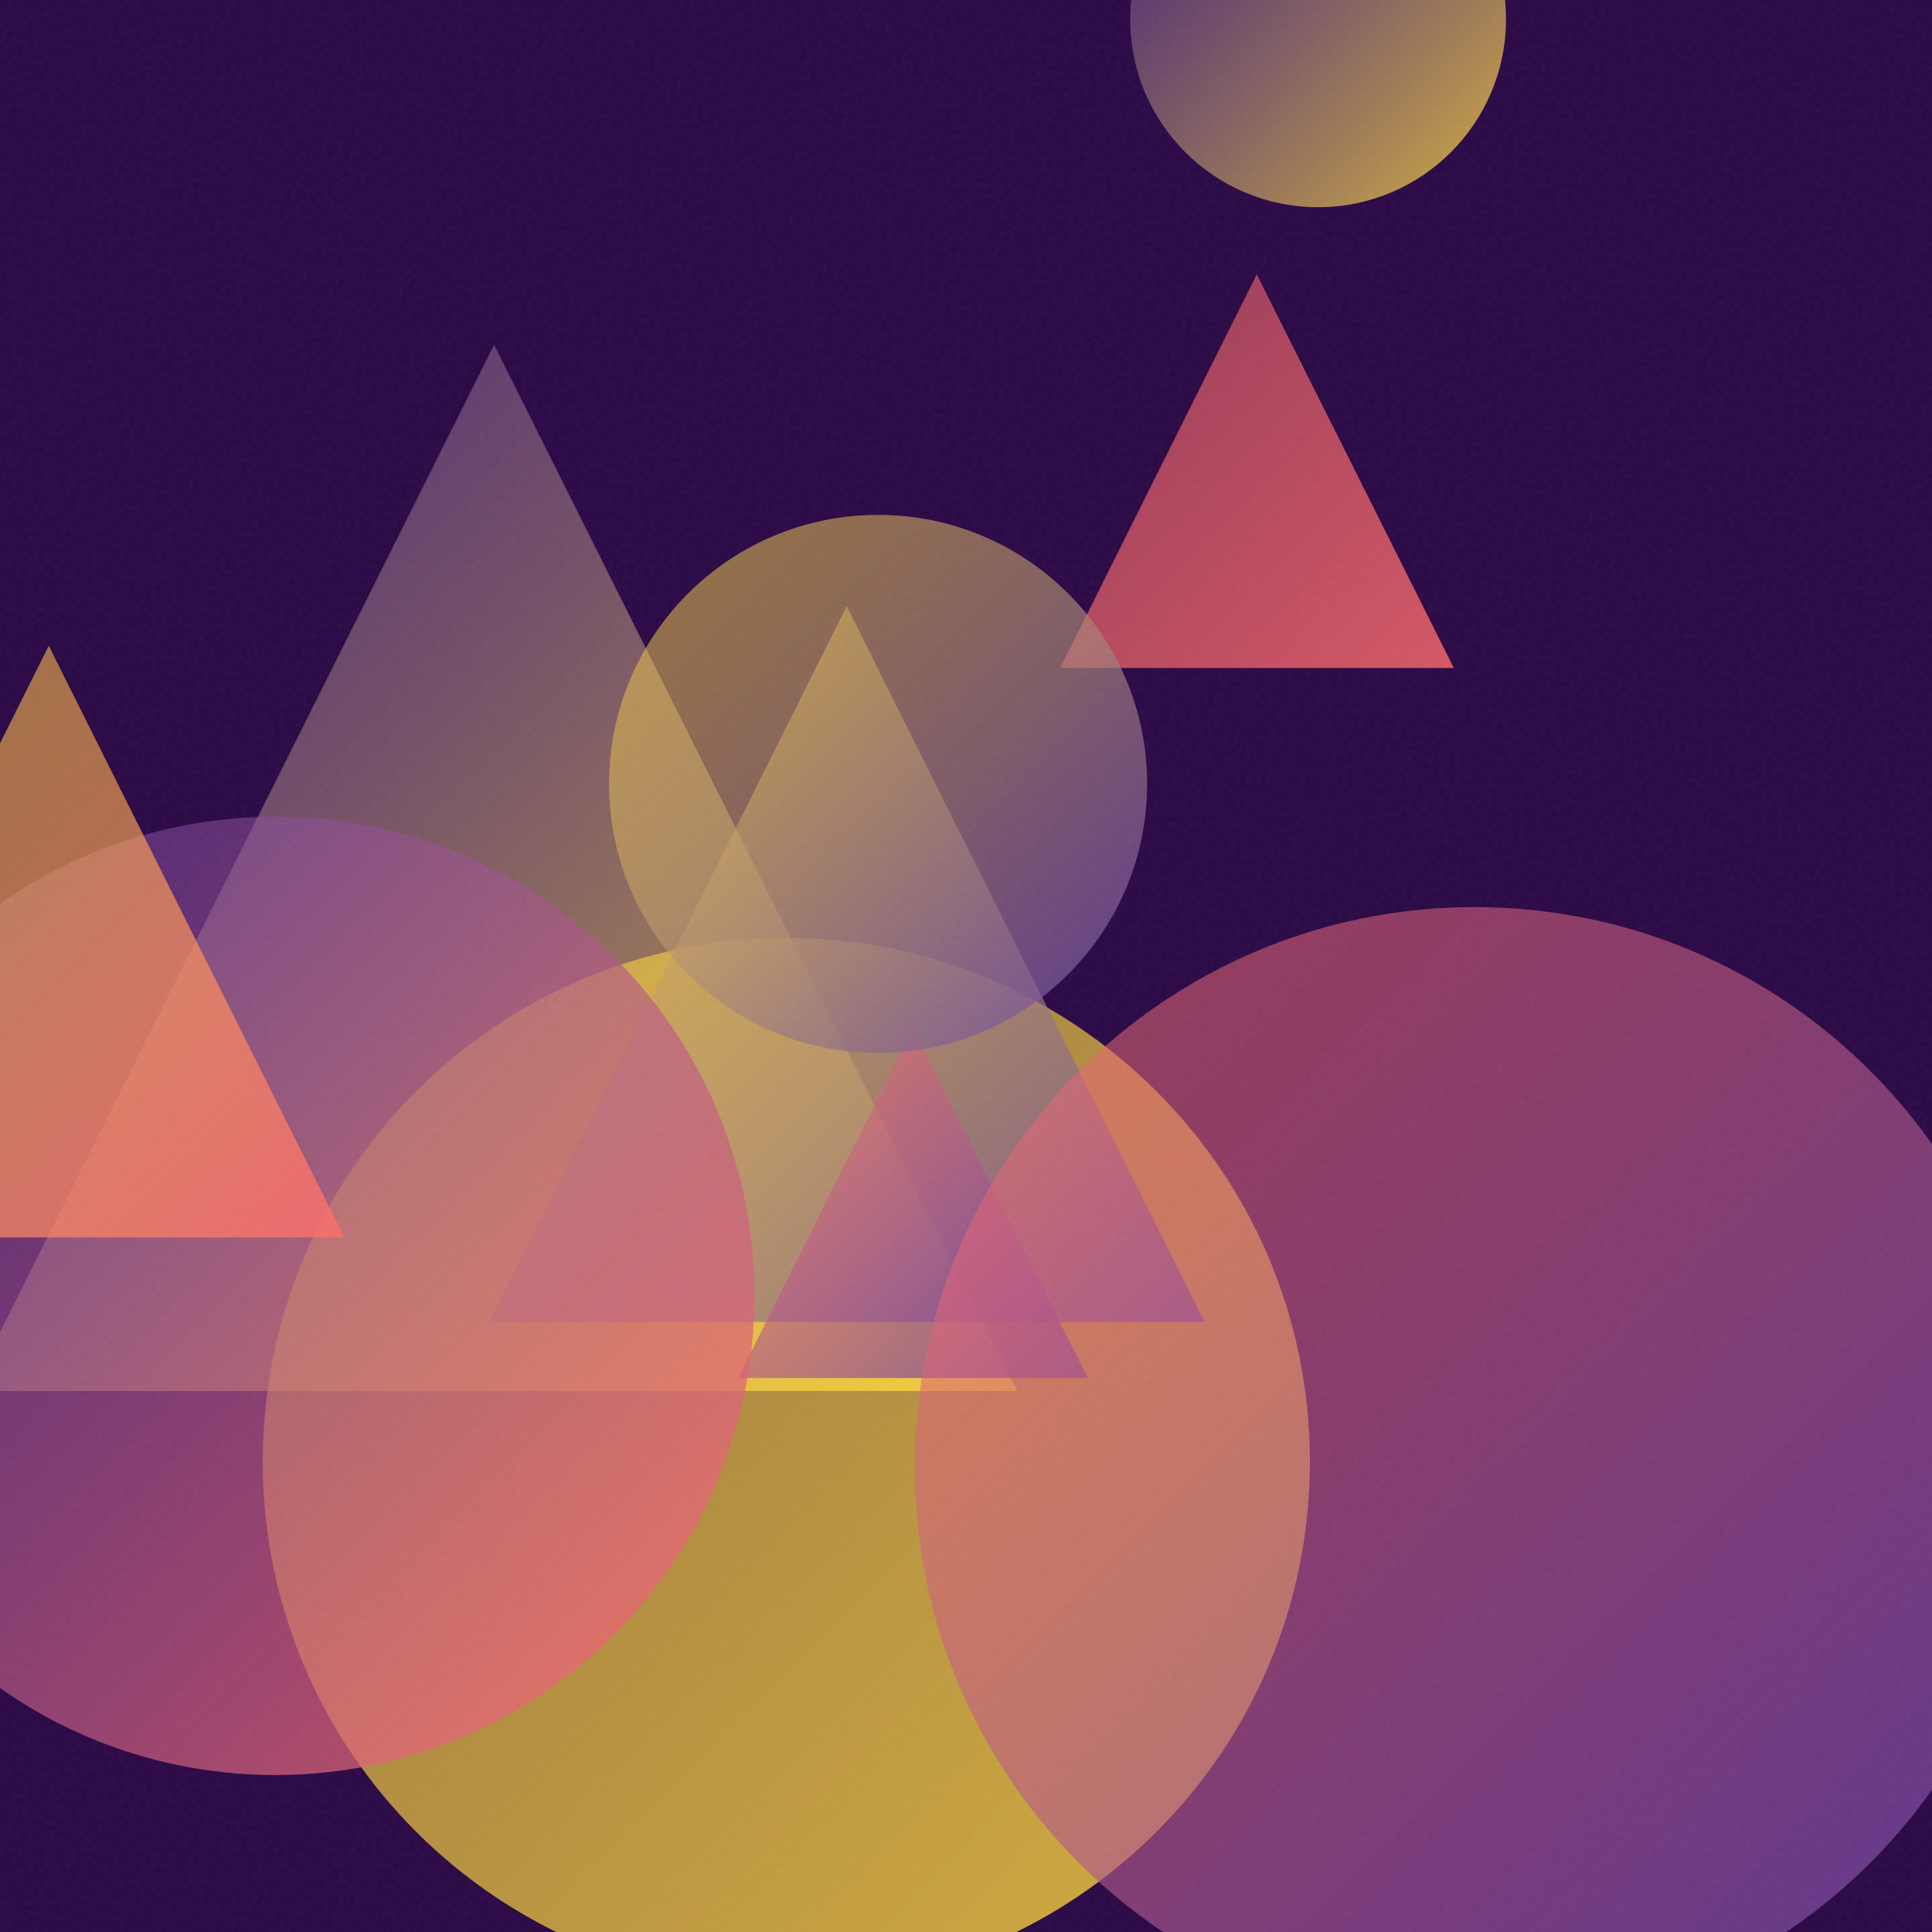
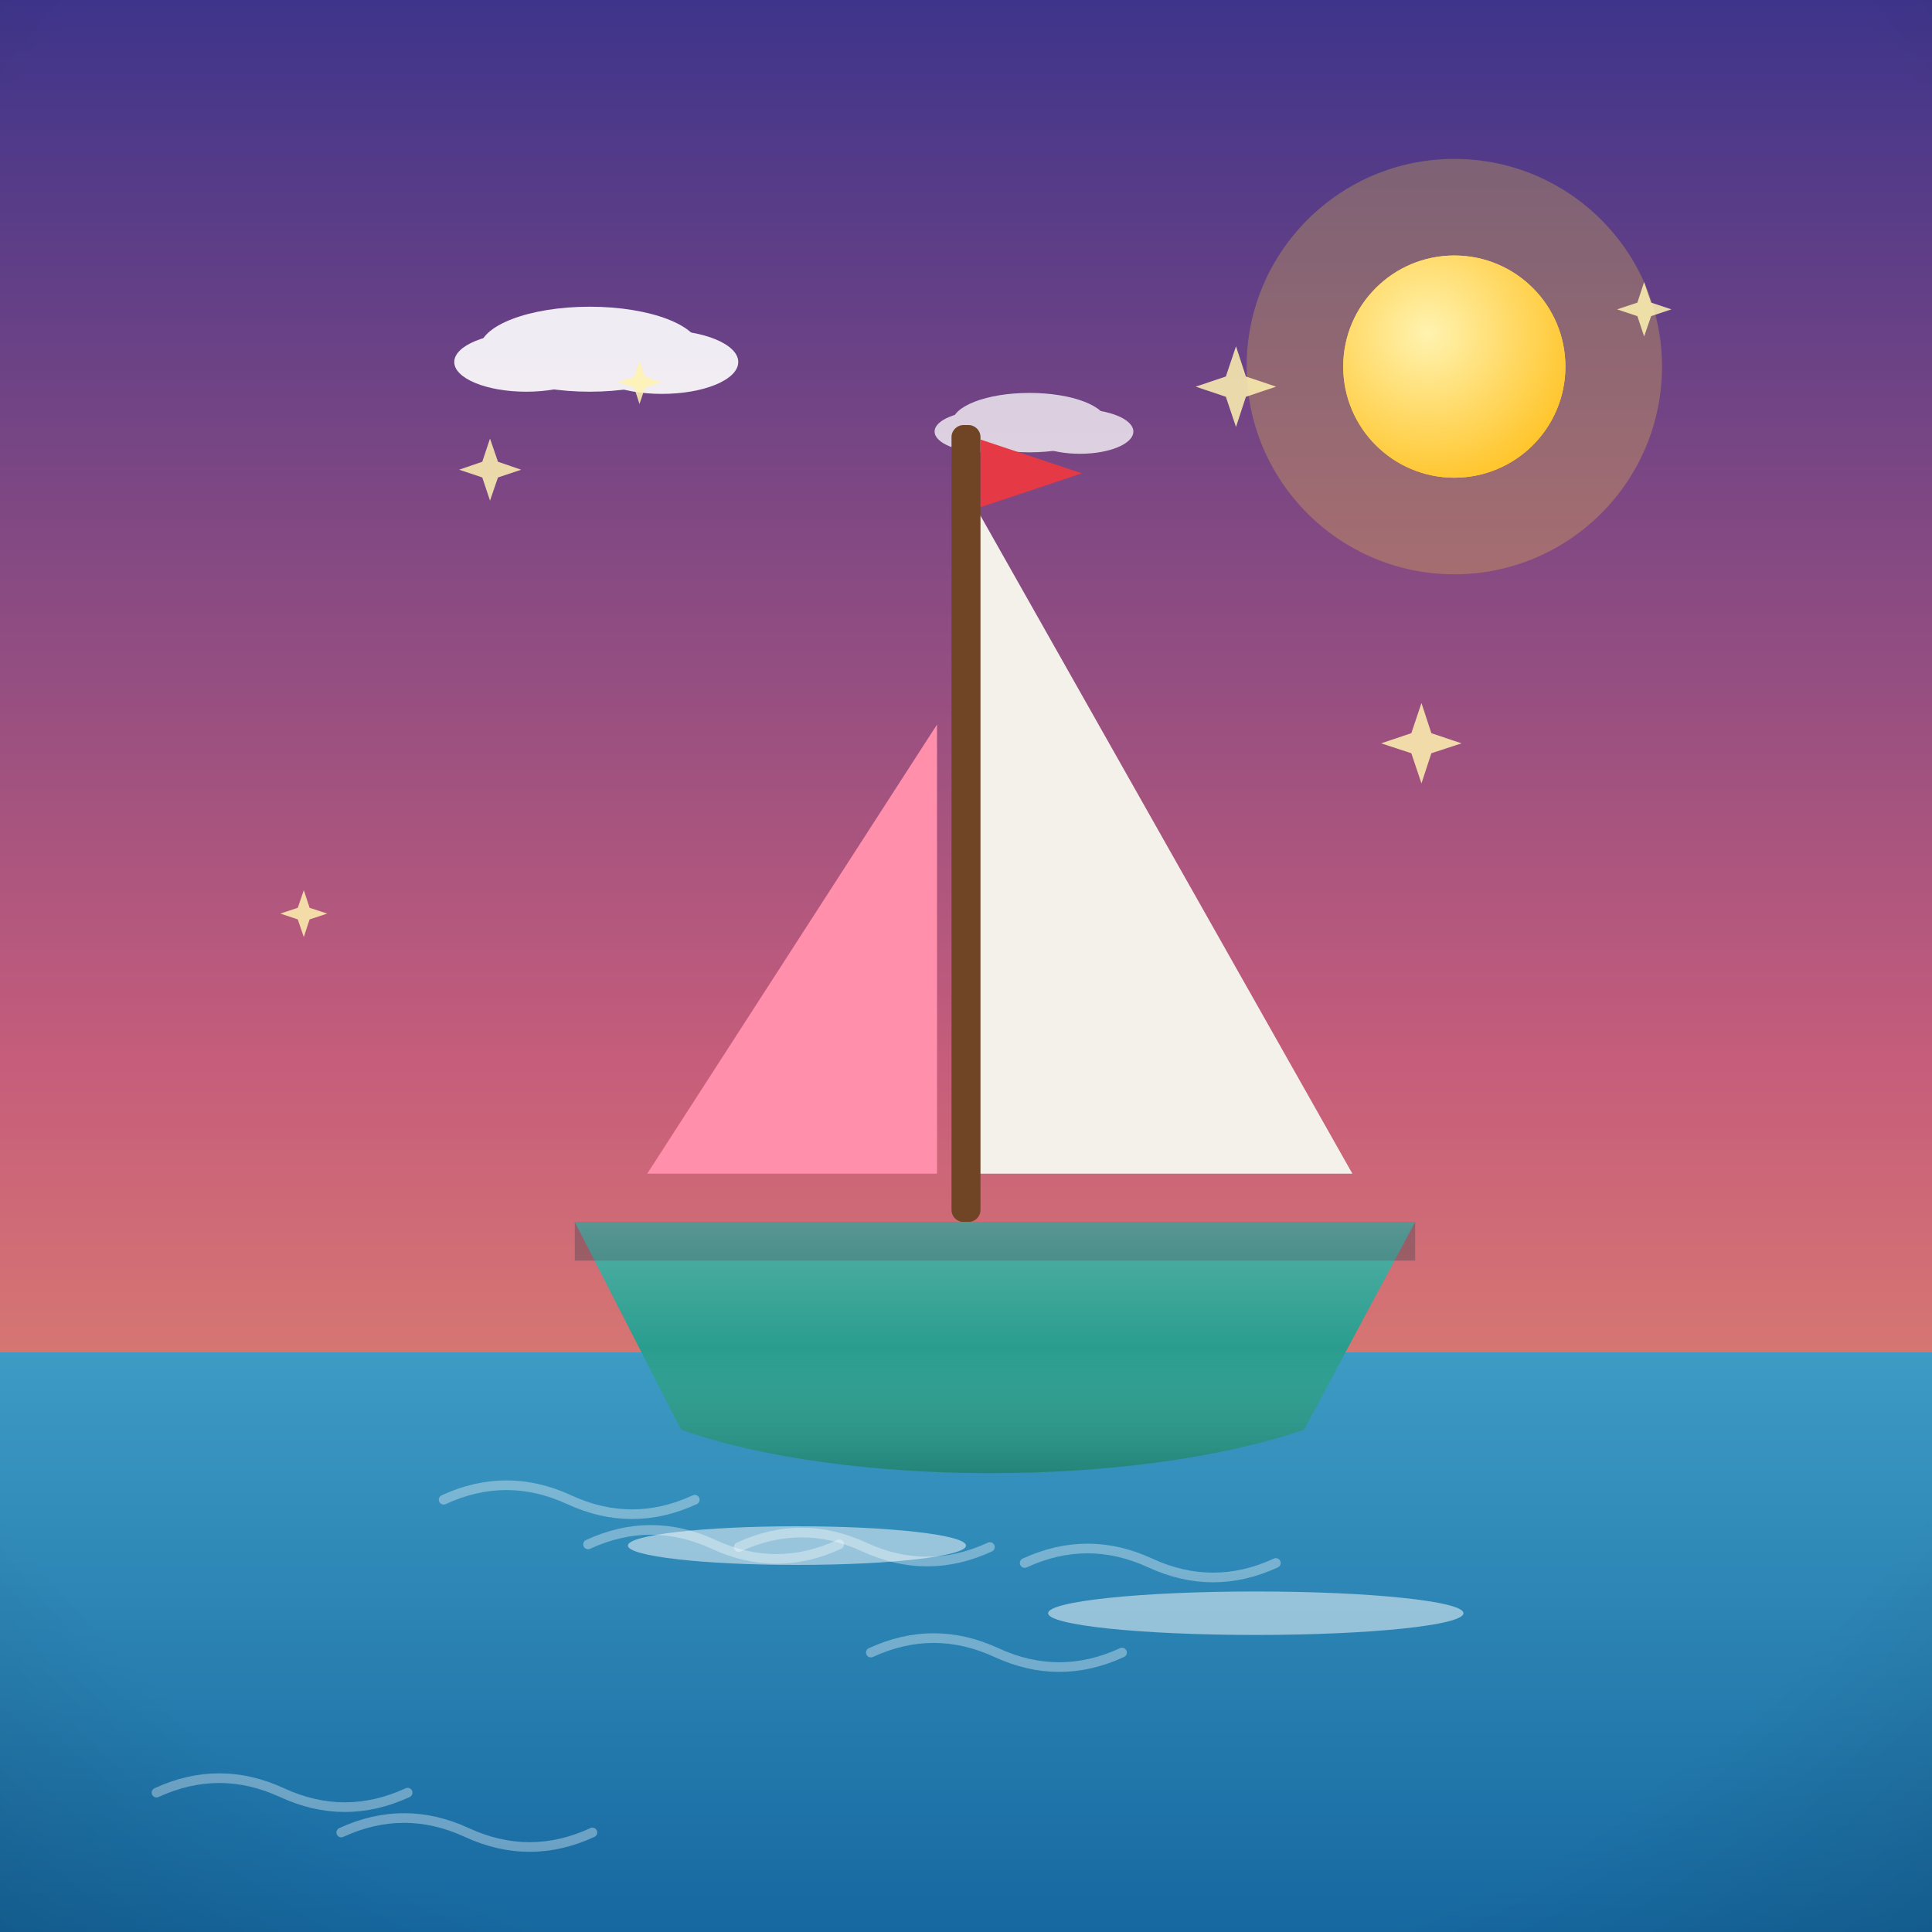
- <svg xmlns="http://www.w3.org/2000/svg" viewBox="0 0 400 400">
+ <svg xmlns="http://www.w3.org/2000/svg" viewBox="0 0 800 800">
  <defs>
-     <linearGradient id="g0" x1="219.5" y1="56.8" x2="301.0" y2="138.3" gradientUnits="userSpaceOnUse">
-       <stop offset="0" stop-color="#FF6B6B" stop-opacity="0.5" />
-       <stop offset="1" stop-color="#FF6B6B" stop-opacity="0.8" />
+     <linearGradient id="sky" x1="0" y1="0" x2="0" y2="1">
+       <stop offset="0" stop-color="#3d348b" />
+       <stop offset="0.55" stop-color="#c65d7b" />
+       <stop offset="1" stop-color="#f6a860" />
    </linearGradient>
-     <linearGradient id="g1" x1="-6.1" y1="71.4" x2="210.6" y2="288.0" gradientUnits="userSpaceOnUse">
-       <stop offset="0" stop-color="#6441A5" stop-opacity="0.5" />
-       <stop offset="1" stop-color="#FFD93D" stop-opacity="0.8" />
+     <radialGradient id="sunG" cx="0.38" cy="0.35" r="0.9">
+       <stop offset="0" stop-color="#fff3b0" />
+       <stop offset="1" stop-color="#ffb703" />
+     </radialGradient>
+     <linearGradient id="ground" x1="0" y1="0" x2="0" y2="1">
+       <stop offset="0" stop-color="#69b06f" />
+       <stop offset="1" stop-color="#3c7a44" />
    </linearGradient>
-     <linearGradient id="g2" x1="54.5" y1="194.3" x2="271.2" y2="411.0" gradientUnits="userSpaceOnUse">
-       <stop offset="0" stop-color="#FFD93D" stop-opacity="0.5" />
-       <stop offset="1" stop-color="#FFD93D" stop-opacity="0.8" />
+     <linearGradient id="sea" x1="0" y1="0" x2="0" y2="1">
+       <stop offset="0" stop-color="#3d9bc4" />
+       <stop offset="1" stop-color="#1668a0" />
    </linearGradient>
-     <linearGradient id="g3" x1="101.2" y1="125.5" x2="249.4" y2="273.7" gradientUnits="userSpaceOnUse">
-       <stop offset="0" stop-color="#FFD93D" stop-opacity="0.5" />
-       <stop offset="1" stop-color="#6441A5" stop-opacity="0.8" />
+     <linearGradient id="shade" x1="0" y1="0" x2="0" y2="1">
+       <stop offset="0" stop-color="#ffffff" stop-opacity="0.20" />
+       <stop offset="0.5" stop-color="#ffffff" stop-opacity="0" />
+       <stop offset="1" stop-color="#000000" stop-opacity="0.16" />
    </linearGradient>
-     <linearGradient id="g4" x1="233.9" y1="-34.9" x2="311.8" y2="42.9" gradientUnits="userSpaceOnUse">
-       <stop offset="0" stop-color="#6441A5" stop-opacity="0.5" />
-       <stop offset="1" stop-color="#FFD93D" stop-opacity="0.8" />
-     </linearGradient>
-     <linearGradient id="g5" x1="152.8" y1="212.9" x2="225.2" y2="285.3" gradientUnits="userSpaceOnUse">
-       <stop offset="0" stop-color="#FF6B6B" stop-opacity="0.5" />
-       <stop offset="1" stop-color="#6441A5" stop-opacity="0.8" />
-     </linearGradient>
-     <linearGradient id="g6" x1="-42.2" y1="169.2" x2="156.1" y2="367.5" gradientUnits="userSpaceOnUse">
-       <stop offset="0" stop-color="#6441A5" stop-opacity="0.5" />
-       <stop offset="1" stop-color="#FF6B6B" stop-opacity="0.8" />
-     </linearGradient>
-     <linearGradient id="g7" x1="-51.1" y1="133.7" x2="71.3" y2="256.2" gradientUnits="userSpaceOnUse">
-       <stop offset="0" stop-color="#FFD93D" stop-opacity="0.5" />
-       <stop offset="1" stop-color="#FF6B6B" stop-opacity="0.8" />
-     </linearGradient>
-     <linearGradient id="g8" x1="126.1" y1="106.6" x2="237.5" y2="218.0" gradientUnits="userSpaceOnUse">
-       <stop offset="0" stop-color="#FFD93D" stop-opacity="0.5" />
-       <stop offset="1" stop-color="#6441A5" stop-opacity="0.8" />
-     </linearGradient>
-     <linearGradient id="g9" x1="189.4" y1="187.9" x2="421.2" y2="419.6" gradientUnits="userSpaceOnUse">
-       <stop offset="0" stop-color="#FF6B6B" stop-opacity="0.5" />
-       <stop offset="1" stop-color="#6441A5" stop-opacity="0.8" />
-     </linearGradient>
-     <filter id="n">
-       <feTurbulence type="fractalNoise" baseFrequency="0.9" numOctaves="2" stitchTiles="stitch" />
-       <feColorMatrix type="saturate" values="0" />
-     </filter>
+     <radialGradient id="vig" cx="0.5" cy="0.42" r="0.85">
+       <stop offset="0.72" stop-color="#000000" stop-opacity="0" />
+       <stop offset="1" stop-color="#000000" stop-opacity="0.20" />
+     </radialGradient>
  </defs>
-   <rect width="400" height="400" fill="#2a0845" />
-   <path d="M 260.2 56.8 L 301.0 138.3 L 219.5 138.3 Z" fill="url(#g0)" />
-   <path d="M 102.3 71.4 L 210.6 288.0 L -6.1 288.0 Z" fill="url(#g1)" />
-   <circle cx="162.8" cy="302.6" r="108.4" fill="url(#g2)" />
-   <path d="M 175.3 125.5 L 249.4 273.7 L 101.2 273.7 Z" fill="url(#g3)" />
-   <circle cx="272.9" cy="4.0" r="38.9" fill="url(#g4)" />
-   <path d="M 189.0 212.9 L 225.2 285.3 L 152.8 285.3 Z" fill="url(#g5)" />
-   <circle cx="57.0" cy="268.3" r="99.2" fill="url(#g6)" />
-   <path d="M 10.1 133.7 L 71.3 256.2 L -51.1 256.2 Z" fill="url(#g7)" />
-   <circle cx="181.8" cy="162.3" r="55.7" fill="url(#g8)" />
-   <circle cx="305.3" cy="303.7" r="115.9" fill="url(#g9)" />
-   <rect width="400" height="400" filter="url(#n)" opacity="0.05" />
+   <rect width="800" height="800" fill="url(#sky)" />
+   <circle cx="602.2" cy="151.8" r="86" fill="#ffd93d" opacity="0.25" />
+   <circle cx="602.2" cy="151.8" r="46" fill="#ffd93d" />
+   <circle cx="602.2" cy="151.8" r="46" fill="url(#sunG)" />
+   <g fill="#ffffff" opacity="0.9">
+     <ellipse cx="244.2" cy="144.6" rx="45.6" ry="17.6" />
+     <ellipse cx="217.9" cy="149.9" rx="29.8" ry="12.3" />
+     <ellipse cx="274.1" cy="149.9" rx="31.6" ry="13.2" />
+   </g>
+   <g fill="#ffffff" opacity="0.75">
+     <ellipse cx="426.3" cy="175" rx="32" ry="12.3" />
+     <ellipse cx="407.9" cy="178.7" rx="20.9" ry="8.6" />
+     <ellipse cx="447.2" cy="178.7" rx="22.1" ry="9.2" />
+   </g>
+   <rect y="560" width="800" height="240" fill="url(#sea)" />
+   <path d="M 360.6 684.3 q 26 -12 52 0 q 26 12 52 0" fill="none" stroke="#ffffff" stroke-width="4" stroke-linecap="round" opacity="0.35" />
+   <path d="M 424.3 647.2 q 26 -12 52 0 q 26 12 52 0" fill="none" stroke="#ffffff" stroke-width="4" stroke-linecap="round" opacity="0.35" />
+   <path d="M 64.8 742.3 q 26 -12 52 0 q 26 12 52 0" fill="none" stroke="#ffffff" stroke-width="4" stroke-linecap="round" opacity="0.35" />
+   <path d="M 243.5 639.5 q 26 -12 52 0 q 26 12 52 0" fill="none" stroke="#ffffff" stroke-width="4" stroke-linecap="round" opacity="0.35" />
+   <path d="M 305.9 640.6 q 26 -12 52 0 q 26 12 52 0" fill="none" stroke="#ffffff" stroke-width="4" stroke-linecap="round" opacity="0.35" />
+   <path d="M 183.7 621 q 26 -12 52 0 q 26 12 52 0" fill="none" stroke="#ffffff" stroke-width="4" stroke-linecap="round" opacity="0.35" />
+   <path d="M 141.3 758.8 q 26 -12 52 0 q 26 12 52 0" fill="none" stroke="#ffffff" stroke-width="4" stroke-linecap="round" opacity="0.35" />
+   <path d="M 680.8 116.8 L 683.7 125.3 L 692.1 128.1 L 683.7 130.9 L 680.8 139.3 L 678 130.9 L 669.6 128.1 L 678 125.3 Z" fill="#fff3b0" opacity="0.85" />
+   <path d="M 202.9 181.6 L 206.2 191.2 L 215.8 194.5 L 206.2 197.7 L 202.9 207.3 L 199.7 197.7 L 190.1 194.5 L 199.7 191.2 Z" fill="#fff3b0" opacity="0.85" />
+   <path d="M 511.8 143.4 L 515.9 155.9 L 528.4 160.1 L 515.9 164.3 L 511.8 176.8 L 507.6 164.3 L 495.1 160.1 L 507.6 155.9 Z" fill="#fff3b0" opacity="0.85" />
+   <path d="M 588.6 291.1 L 592.7 303.6 L 605.2 307.8 L 592.7 311.9 L 588.6 324.4 L 584.4 311.9 L 571.9 307.8 L 584.4 303.6 Z" fill="#fff3b0" opacity="0.85" />
+   <path d="M 125.8 368.6 L 128.2 375.9 L 135.5 378.3 L 128.2 380.7 L 125.8 388 L 123.3 380.7 L 116.1 378.3 L 123.3 375.9 Z" fill="#fff3b0" opacity="0.85" />
+   <path d="M 264.8 149.3 L 267.1 156 L 273.8 158.3 L 267.1 160.5 L 264.8 167.3 L 262.6 160.5 L 255.9 158.3 L 262.6 156 Z" fill="#fff3b0" opacity="0.85" />
+   <g transform="translate(400 0) scale(1 1) translate(-400 0)">
+     <path d="M404 210 L 404 486 L 560 486 Z" fill="#f4f1ea" />
+     <path d="M388 300 L 388 486 L 268 486 Z" fill="#ff8fab" />
+     <rect x="394" y="176" width="12" height="330" rx="5" fill="#6f4525" />
+     <path d="M406 182 L 448 196 L 406 210 Z" fill="#e63946" />
+     <path d="M238 506 L 586 506 L 540 592 C 470 616 350 616 282 592 Z" fill="#2a9d8f" />
+     <rect x="238" y="506" width="348" height="16" fill="#37404a" opacity="0.35" />
+     <path d="M238 506 L 586 506 L 540 592 C 470 616 350 616 282 592 Z" fill="url(#shade)" />
+     <g fill="#ffffff" opacity="0.5">
+       <ellipse cx="330" cy="640" rx="70" ry="8" />
+       <ellipse cx="520" cy="668" rx="86" ry="9" />
+     </g>
+   </g>
+   <rect width="800" height="800" fill="url(#vig)" />
</svg>
